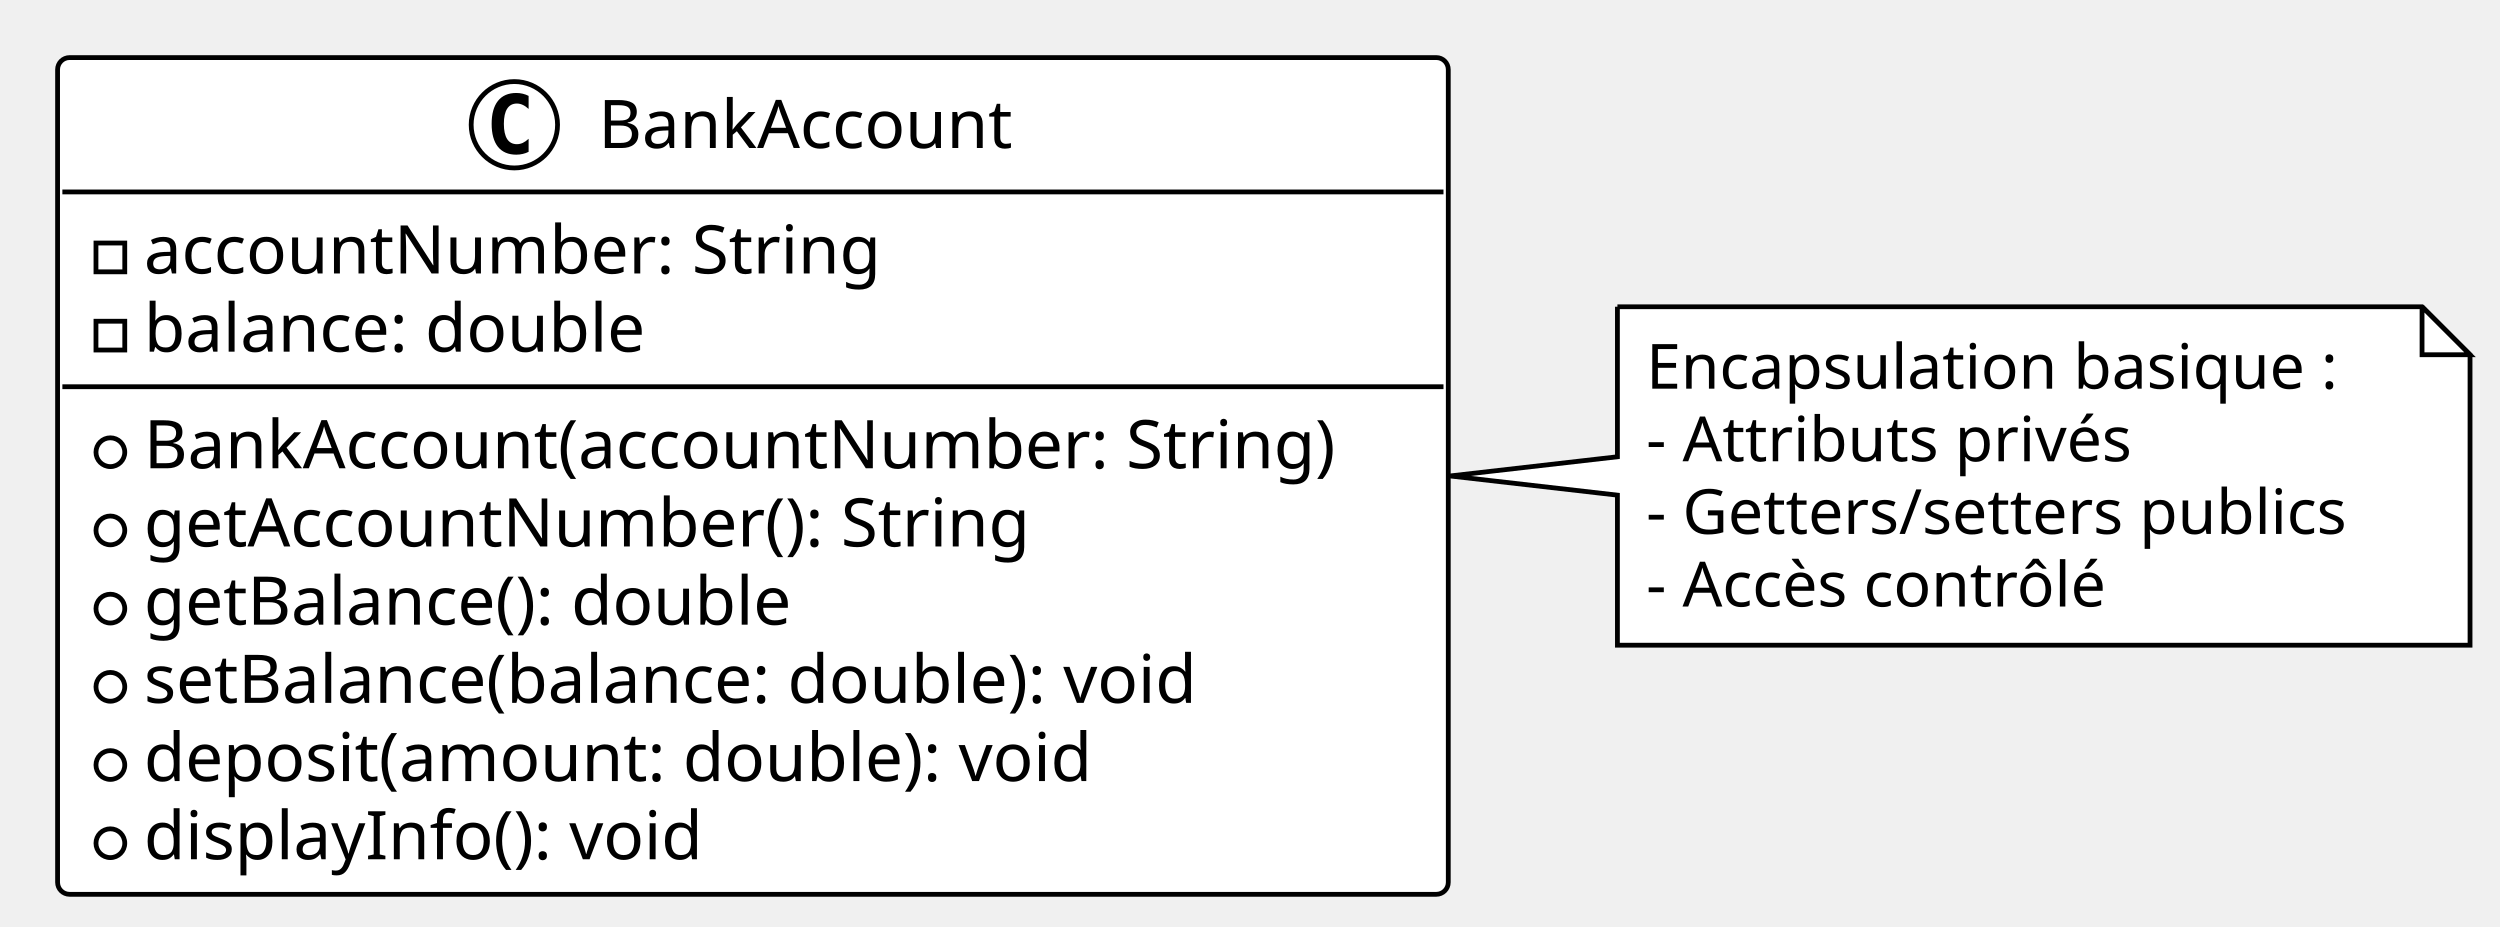
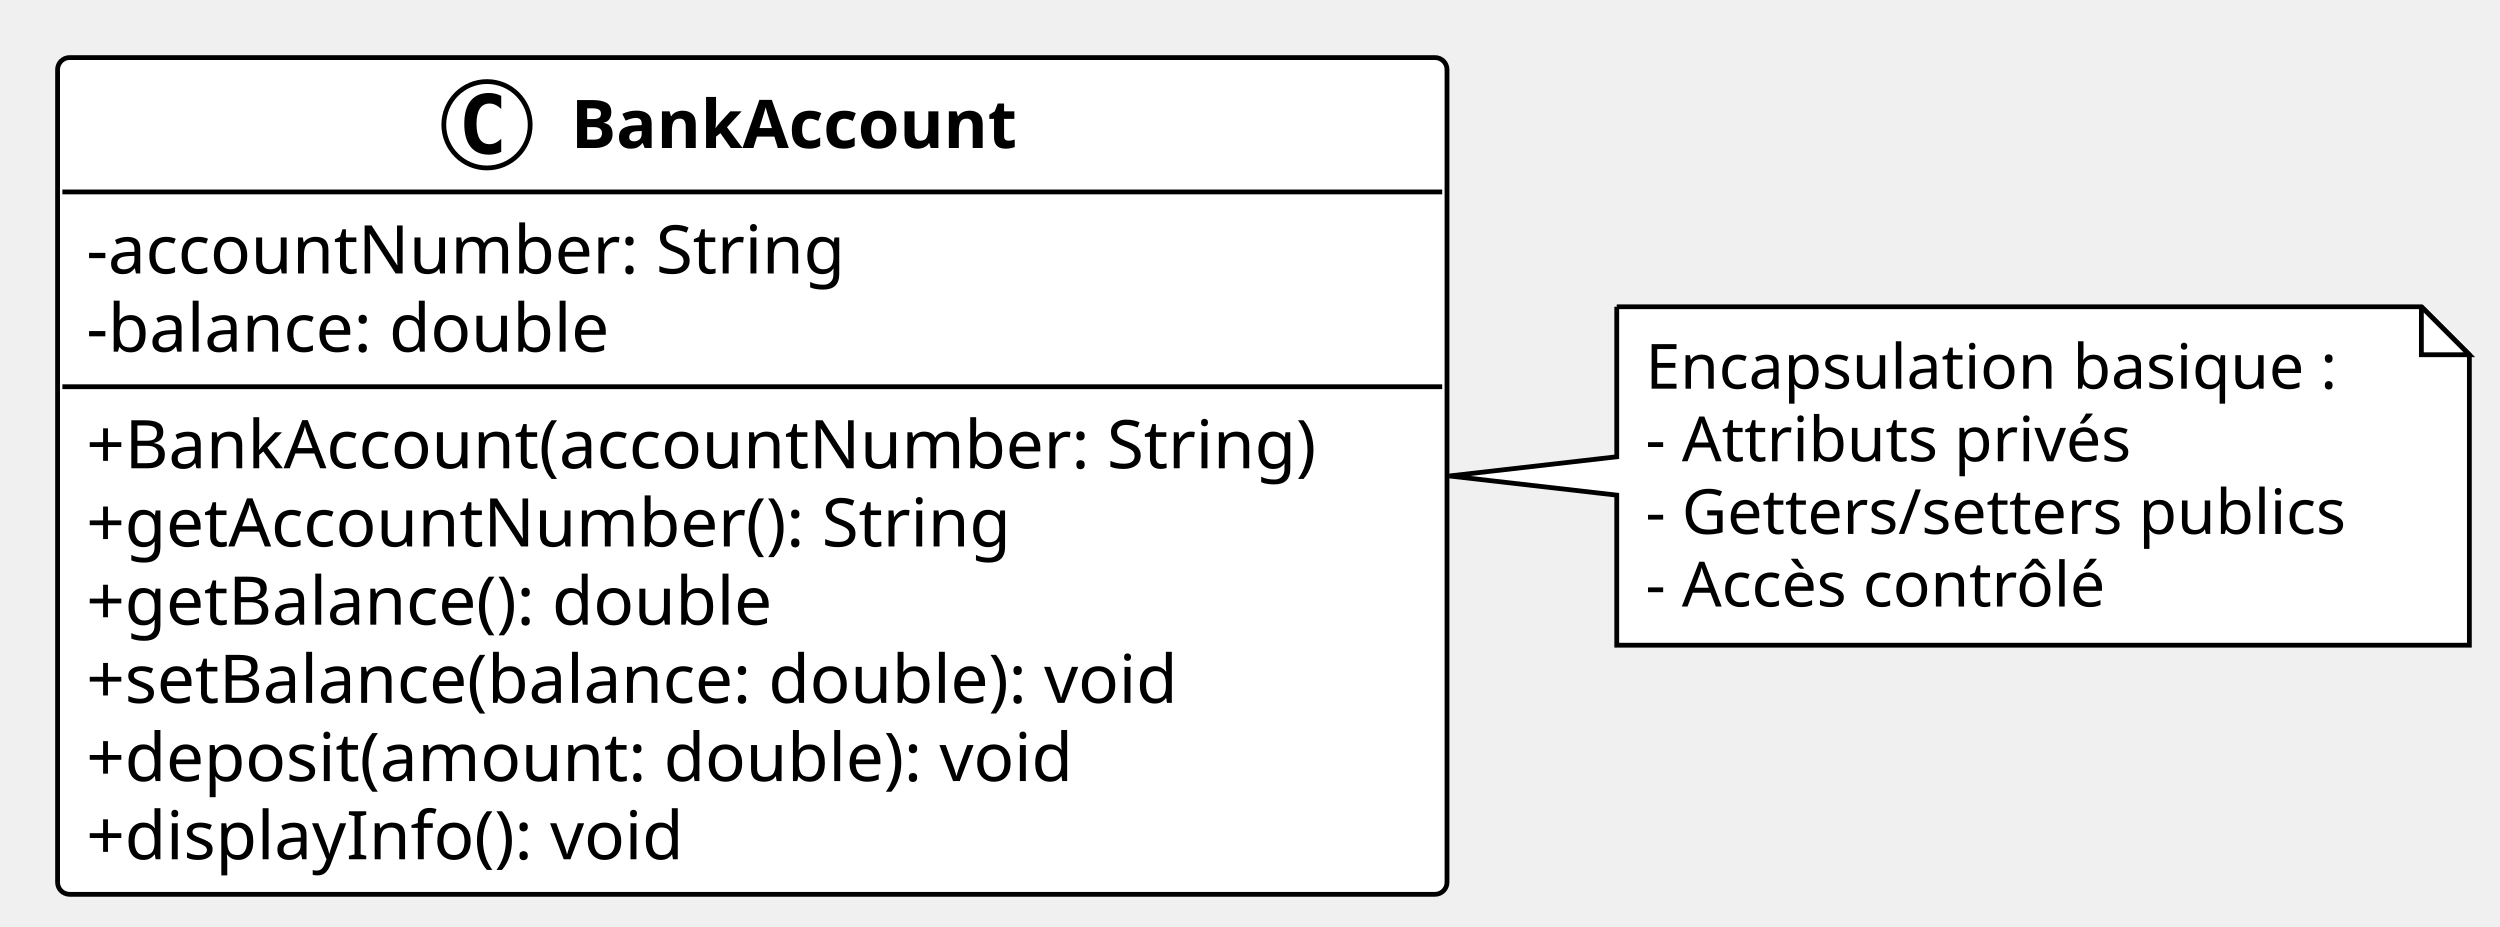
<svg xmlns="http://www.w3.org/2000/svg" contentStyleType="text/css" data-diagram-type="CLASS" height="193px" preserveAspectRatio="none" style="width:521px;height:193px;background:#FFFFFF;" version="1.1" viewBox="0 0 521 193" width="521px" zoomAndPan="magnify">
  <defs />
  <g>
-     <g class="entity" data-entity="BankAccount" data-source-line="3" data-uid="ent0002" id="entity_BankAccount">
-       <rect fill="#FFFFFF" height="174.375" rx="2.5" ry="2.5" style="stroke:#000000;stroke-width:1;" width="289.822" x="12" y="12" />
-       <ellipse cx="107.193" cy="26" fill="#FFFFFF" rx="9" ry="9" style="stroke:#000000;stroke-width:1;" />
-       <path d="M110.162,31.641 Q109.584,31.938 108.943,32.078 Q108.302,32.234 107.599,32.234 Q105.099,32.234 103.771,30.594 Q102.459,28.938 102.459,25.812 Q102.459,22.688 103.771,21.031 Q105.099,19.375 107.599,19.375 Q108.302,19.375 108.943,19.531 Q109.599,19.688 110.162,19.984 L110.162,22.703 Q109.537,22.125 108.943,21.859 Q108.349,21.578 107.724,21.578 Q106.38,21.578 105.693,22.656 Q105.005,23.719 105.005,25.812 Q105.005,27.906 105.693,28.984 Q106.38,30.047 107.724,30.047 Q108.349,30.047 108.943,29.781 Q109.537,29.5 110.162,28.922 L110.162,31.641 Z " fill="#000000" />
-       <text fill="#000000" font-family="Verdana" font-size="14" lengthAdjust="spacing" textLength="91.936" x="124.693" y="30.847">BankAccount</text>
-       <line style="stroke:#000000;stroke-width:1;" x1="13" x2="300.822" y1="40" y2="40" />
-       <rect fill="none" height="6" style="stroke:#000000;stroke-width:1;" width="6" x="20" y="50.648" />
-       <text fill="#000000" font-family="Verdana" font-size="14" lengthAdjust="spacing" textLength="162.962" x="30" y="56.995">accountNumber: String</text>
-       <rect fill="none" height="6" style="stroke:#000000;stroke-width:1;" width="6" x="20" y="66.945" />
-       <text fill="#000000" font-family="Verdana" font-size="14" lengthAdjust="spacing" textLength="112" x="30" y="73.292">balance: double</text>
-       <line style="stroke:#000000;stroke-width:1;" x1="13" x2="300.822" y1="80.594" y2="80.594" />
-       <ellipse cx="23" cy="94.242" fill="#FFFFFF" rx="3" ry="3" style="stroke:#000000;stroke-width:1;" />
-       <text fill="#000000" font-family="Verdana" font-size="14" lengthAdjust="spacing" textLength="265.822" x="30" y="97.589">BankAccount(accountNumber: String)</text>
-       <ellipse cx="23" cy="110.539" fill="#FFFFFF" rx="3" ry="3" style="stroke:#000000;stroke-width:1;" />
-       <text fill="#000000" font-family="Verdana" font-size="14" lengthAdjust="spacing" textLength="197.873" x="30" y="113.886">getAccountNumber(): String</text>
-       <ellipse cx="23" cy="126.836" fill="#FFFFFF" rx="3" ry="3" style="stroke:#000000;stroke-width:1;" />
-       <text fill="#000000" font-family="Verdana" font-size="14" lengthAdjust="spacing" textLength="146.631" x="30" y="130.183">getBalance(): double</text>
-       <ellipse cx="23" cy="143.133" fill="#FFFFFF" rx="3" ry="3" style="stroke:#000000;stroke-width:1;" />
-       <text fill="#000000" font-family="Verdana" font-size="14" lengthAdjust="spacing" textLength="238.95" x="30" y="146.48">setBalance(balance: double): void</text>
-       <ellipse cx="23" cy="159.43" fill="#FFFFFF" rx="3" ry="3" style="stroke:#000000;stroke-width:1;" />
-       <text fill="#000000" font-family="Verdana" font-size="14" lengthAdjust="spacing" textLength="212.242" x="30" y="162.776">deposit(amount: double): void</text>
-       <ellipse cx="23" cy="175.727" fill="#FFFFFF" rx="3" ry="3" style="stroke:#000000;stroke-width:1;" />
-       <text fill="#000000" font-family="Verdana" font-size="14" lengthAdjust="spacing" textLength="125.925" x="30" y="179.073">displayInfo(): void</text>
+     <g class="entity" data-entity="BankAccount" data-source-line="6" data-uid="ent0002" id="entity_BankAccount">
+       <rect fill="#FFFFFF" height="174.375" rx="2.5" ry="2.5" style="stroke:#000000;stroke-width:1;" width="289.553" x="12" y="12" />
+       <ellipse cx="101.49" cy="26" fill="#FFFFFF" rx="9" ry="9" style="stroke:#000000;stroke-width:1;" />
+       <path d="M104.459,31.641 Q103.881,31.938 103.24,32.078 Q102.6,32.234 101.897,32.234 Q99.397,32.234 98.068,30.594 Q96.756,28.938 96.756,25.812 Q96.756,22.688 98.068,21.031 Q99.397,19.375 101.897,19.375 Q102.6,19.375 103.24,19.531 Q103.897,19.688 104.459,19.984 L104.459,22.703 Q103.834,22.125 103.24,21.859 Q102.647,21.578 102.022,21.578 Q100.678,21.578 99.99,22.656 Q99.303,23.719 99.303,25.812 Q99.303,27.906 99.99,28.984 Q100.678,30.047 102.022,30.047 Q102.647,30.047 103.24,29.781 Q103.834,29.5 104.459,28.922 L104.459,31.641 Z " fill="#000000" />
+       <text fill="#000000" font-family="Verdana" font-size="14" font-weight="bold" lengthAdjust="spacing" textLength="103.072" x="118.99" y="30.847">BankAccount</text>
+       <line style="stroke:#000000;stroke-width:1;" x1="13" x2="300.553" y1="40" y2="40" />
+       <text fill="#000000" font-family="Verdana" font-size="14" lengthAdjust="spacing" textLength="168.014" x="18" y="56.995">-accountNumber: String</text>
+       <text fill="#000000" font-family="Verdana" font-size="14" lengthAdjust="spacing" textLength="117.052" x="18" y="73.292">-balance: double</text>
+       <line style="stroke:#000000;stroke-width:1;" x1="13" x2="300.553" y1="80.594" y2="80.594" />
+       <text fill="#000000" font-family="Verdana" font-size="14" lengthAdjust="spacing" textLength="277.553" x="18" y="97.589">+BankAccount(accountNumber: String)</text>
+       <text fill="#000000" font-family="Verdana" font-size="14" lengthAdjust="spacing" textLength="209.603" x="18" y="113.886">+getAccountNumber(): String</text>
+       <text fill="#000000" font-family="Verdana" font-size="14" lengthAdjust="spacing" textLength="158.361" x="18" y="130.183">+getBalance(): double</text>
+       <text fill="#000000" font-family="Verdana" font-size="14" lengthAdjust="spacing" textLength="250.681" x="18" y="146.48">+setBalance(balance: double): void</text>
+       <text fill="#000000" font-family="Verdana" font-size="14" lengthAdjust="spacing" textLength="223.973" x="18" y="162.776">+deposit(amount: double): void</text>
+       <text fill="#000000" font-family="Verdana" font-size="14" lengthAdjust="spacing" textLength="137.655" x="18" y="179.073">+displayInfo(): void</text>
    </g>
-     <g class="entity" data-entity="GMN3" data-source-line="16" data-uid="ent0004" id="entity_GMN3">
-       <path d="M337.07,63.93 L337.07,95.19 L302.18,99.19 L337.07,103.19 L337.07,134.461 A0,0 0 0 0 337.07,134.461 L514.755,134.461 A0,0 0 0 0 514.755,134.461 L514.755,73.93 L504.755,63.93 L337.07,63.93 A0,0 0 0 0 337.07,63.93" fill="#FFFFFF" style="stroke:#000000;stroke-width:1;" />
-       <path d="M504.755,63.93 L504.755,73.93 L514.755,73.93 L504.755,63.93" fill="#FFFFFF" style="stroke:#000000;stroke-width:1;" />
-       <text fill="#000000" font-family="Verdana" font-size="13" lengthAdjust="spacing" textLength="155.048" x="343.07" y="80.997">Encapsulation basique :</text>
-       <text fill="#000000" font-family="Verdana" font-size="13" lengthAdjust="spacing" textLength="109.034" x="343.07" y="96.13">- Attributs privés</text>
-       <text fill="#000000" font-family="Verdana" font-size="13" lengthAdjust="spacing" textLength="156.685" x="343.07" y="111.263">- Getters/setters publics</text>
-       <text fill="#000000" font-family="Verdana" font-size="13" lengthAdjust="spacing" textLength="104.26" x="343.07" y="126.395">- Accès contrôlé</text>
+     <g class="entity" data-entity="GMN3" data-source-line="19" data-uid="ent0004" id="entity_GMN3">
+       <path d="M336.93,63.93 L336.93,95.19 L302.05,99.19 L336.93,103.19 L336.93,134.461 A0,0 0 0 0 336.93,134.461 L514.615,134.461 A0,0 0 0 0 514.615,134.461 L514.615,73.93 L504.615,63.93 L336.93,63.93 A0,0 0 0 0 336.93,63.93" fill="#FFFFFF" style="stroke:#000000;stroke-width:1;" />
+       <path d="M504.615,63.93 L504.615,73.93 L514.615,73.93 L504.615,63.93" fill="#FFFFFF" style="stroke:#000000;stroke-width:1;" />
+       <text fill="#000000" font-family="Verdana" font-size="13" lengthAdjust="spacing" textLength="155.048" x="342.93" y="80.997">Encapsulation basique :</text>
+       <text fill="#000000" font-family="Verdana" font-size="13" lengthAdjust="spacing" textLength="109.034" x="342.93" y="96.13">- Attributs privés</text>
+       <text fill="#000000" font-family="Verdana" font-size="13" lengthAdjust="spacing" textLength="156.685" x="342.93" y="111.263">- Getters/setters publics</text>
+       <text fill="#000000" font-family="Verdana" font-size="13" lengthAdjust="spacing" textLength="104.26" x="342.93" y="126.395">- Accès contrôlé</text>
    </g>
  </g>
</svg>
